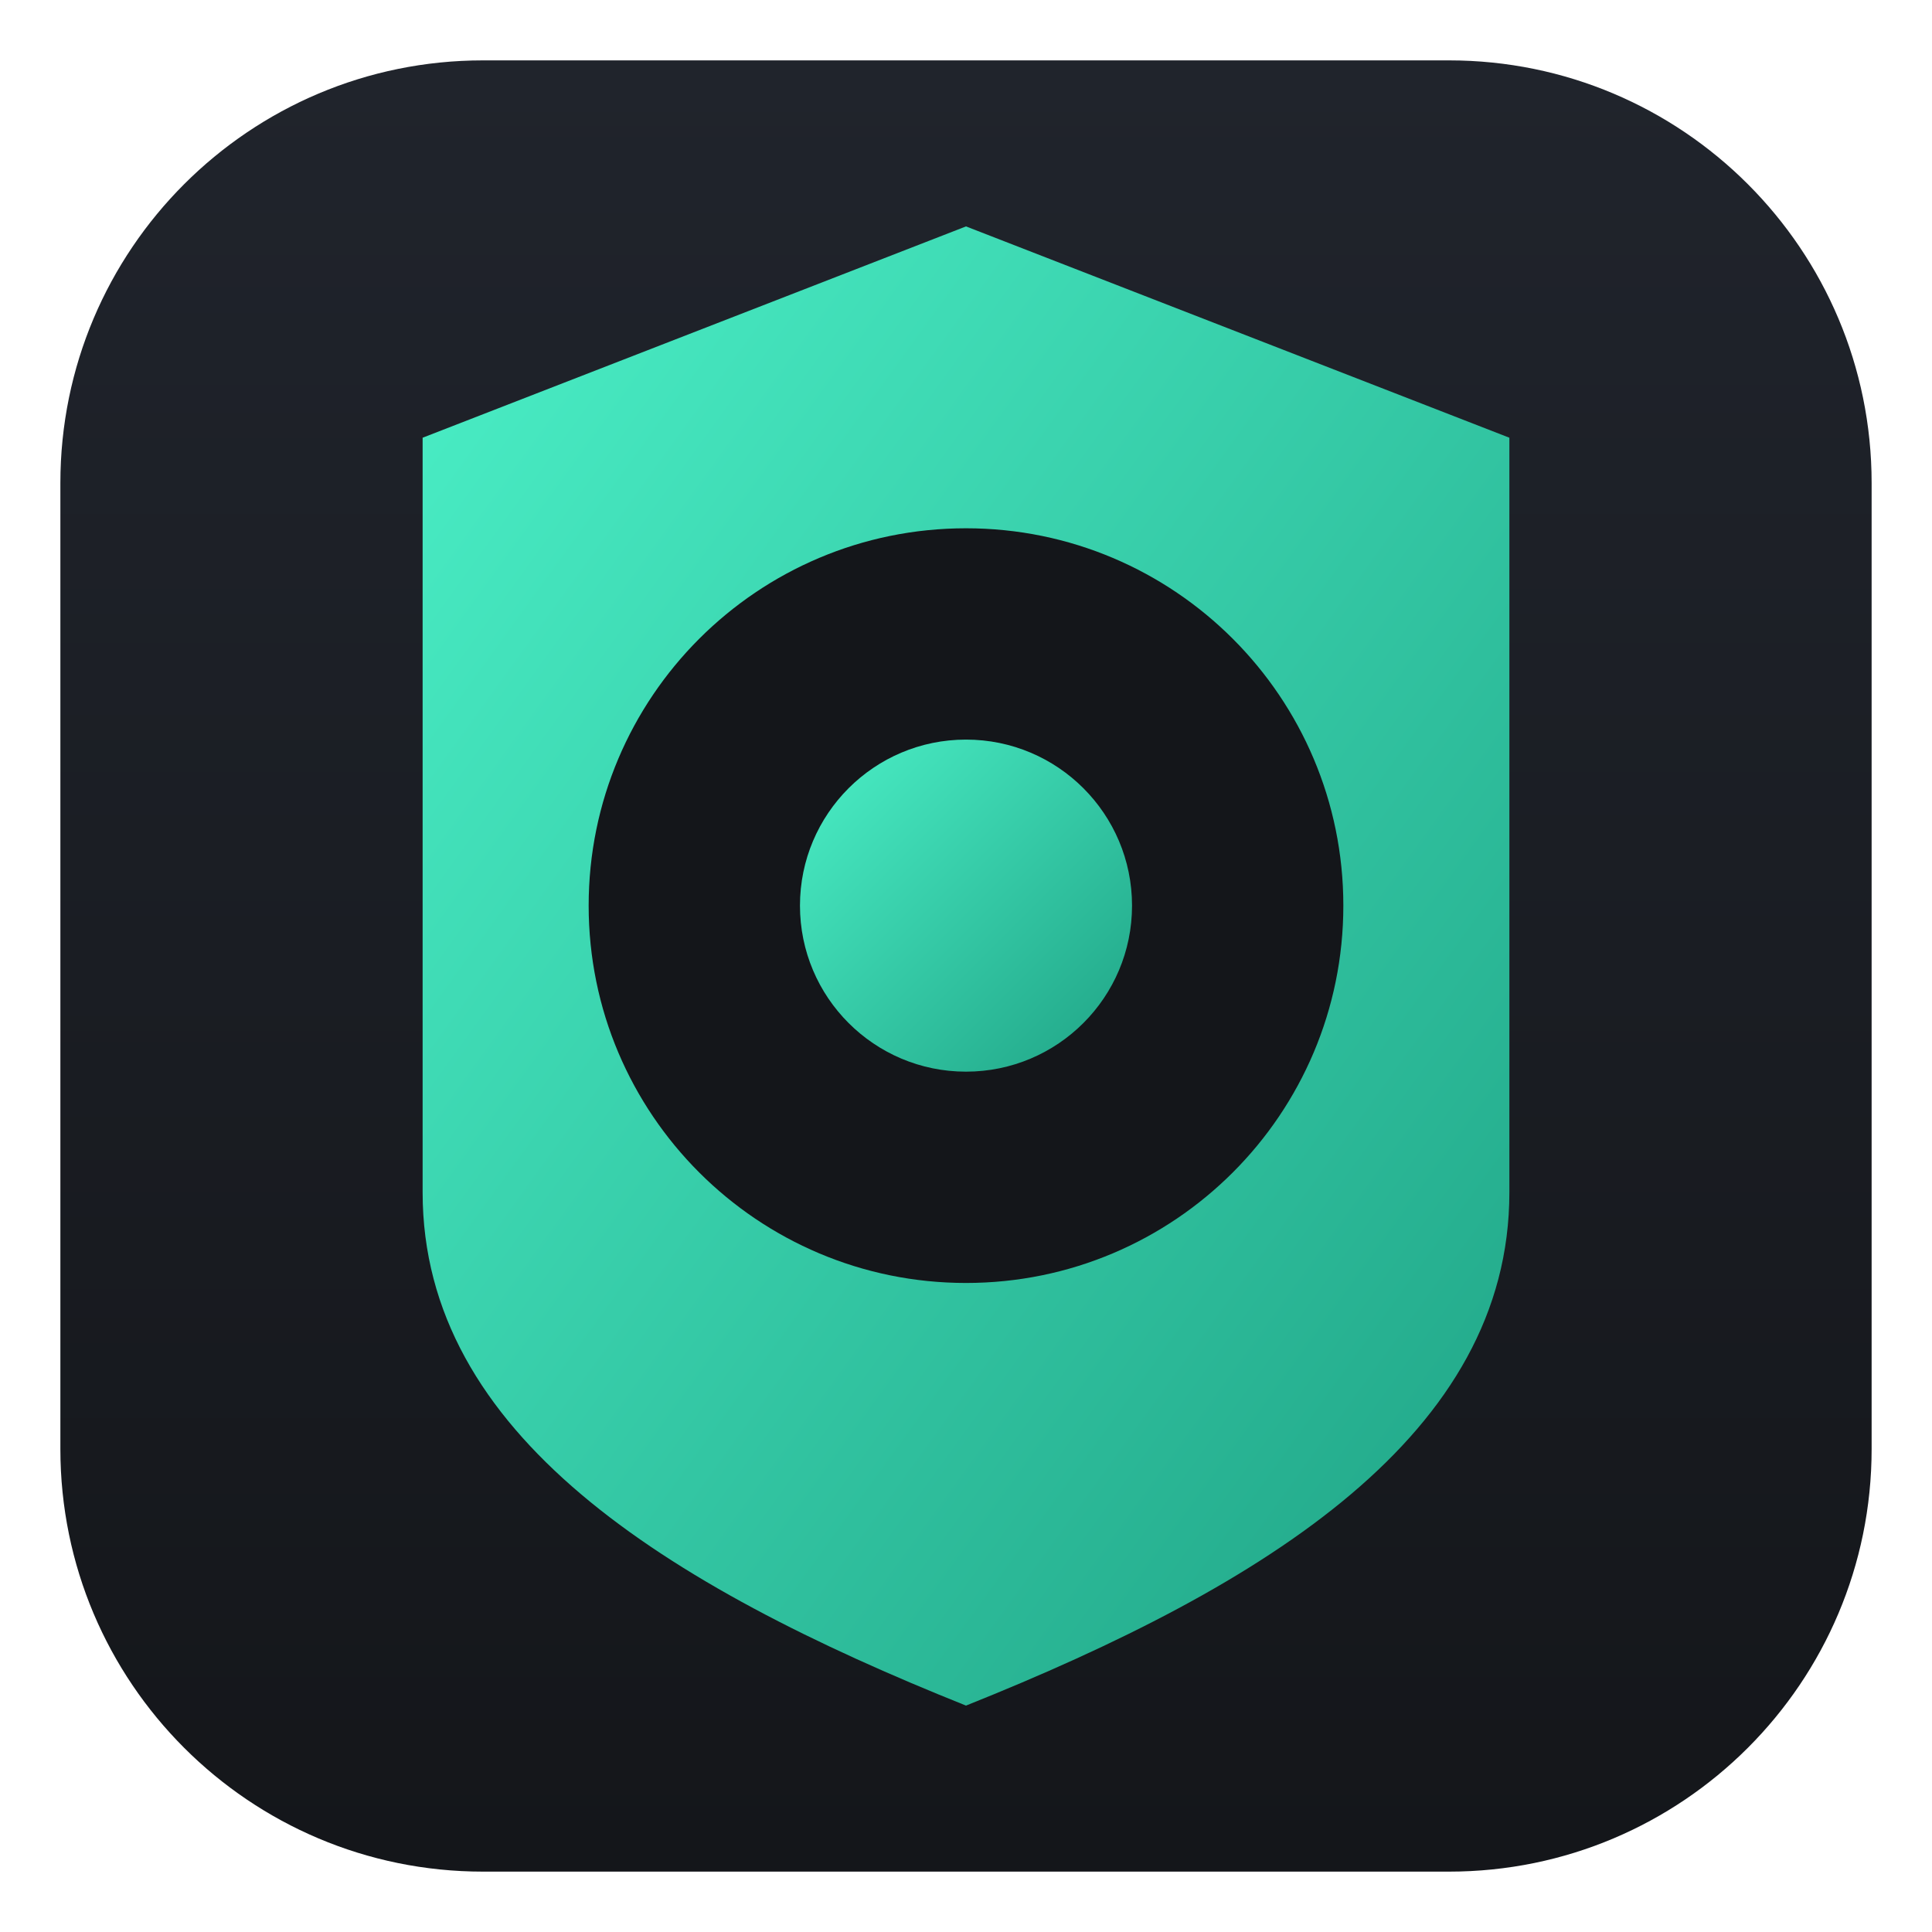
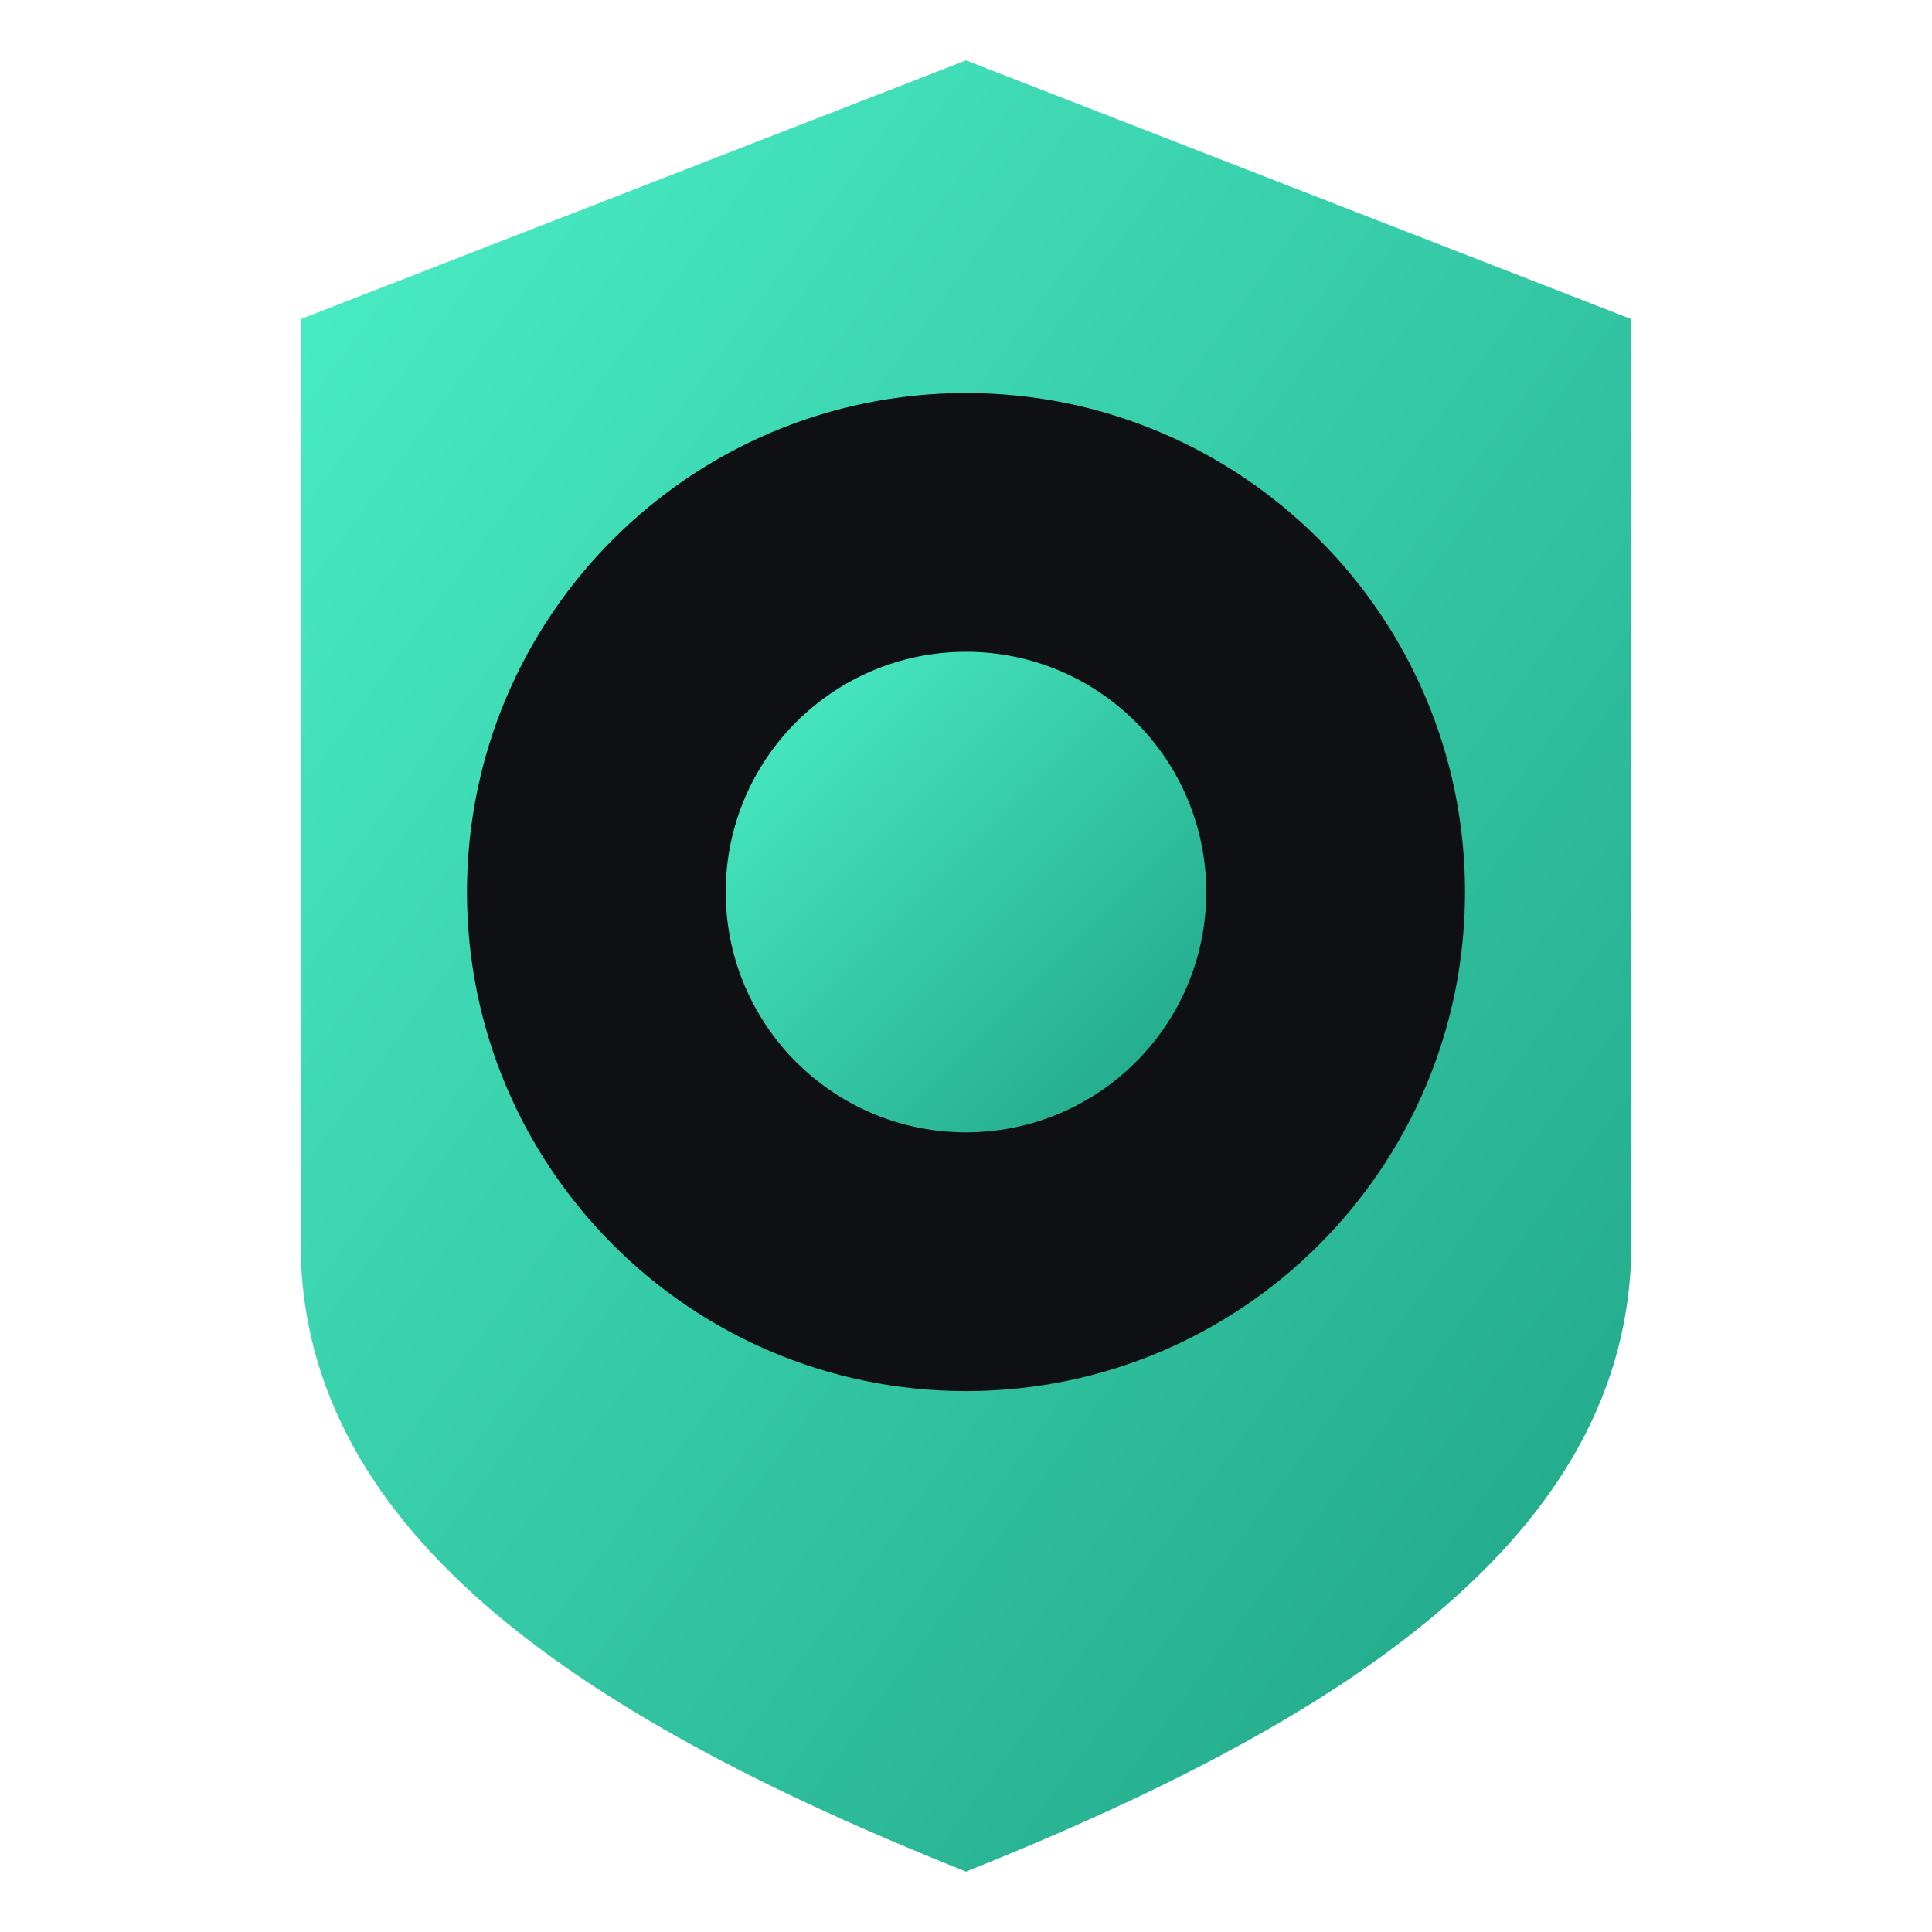
- <svg xmlns="http://www.w3.org/2000/svg" viewBox="0 0 256 256">
+ <svg xmlns="http://www.w3.org/2000/svg" viewBox="0 0 256 256" width="256" height="256">
  <defs>
-     <linearGradient id="bg" x1="0" y1="0" x2="0" y2="1">
-       <stop offset="0" stop-color="#20242c" />
-       <stop offset="1" stop-color="#14161a" />
-     </linearGradient>
    <linearGradient id="teal" x1="0" y1="0" x2="1" y2="1">
      <stop offset="0" stop-color="#4bf0c7" />
      <stop offset="1" stop-color="#1fa385" />
    </linearGradient>
  </defs>
-   <rect x="8" y="8" width="240" height="240" rx="56" fill="url(#bg)" />
-   <path d="M128,30 L200,58 V158 C200,190 168,210 128,226 C88,210 56,190 56,158 V58 Z" fill="url(#teal)" />
-   <circle cx="128" cy="120" r="50" fill="#14161a" />
-   <circle cx="128" cy="120" r="22" fill="url(#teal)" />
+   <path d="M128,8 L216.163,42.286 V164.735 C216.163,203.918 176.98,228.408 128,248 C79.02,228.408 39.837,203.918 39.837,164.735 V42.286 Z" fill="url(#teal)" />
+   <circle cx="128" cy="118.204" r="66.122" fill="#0e1013" />
+   <circle cx="128" cy="118.204" r="31.837" fill="url(#teal)" />
</svg>
